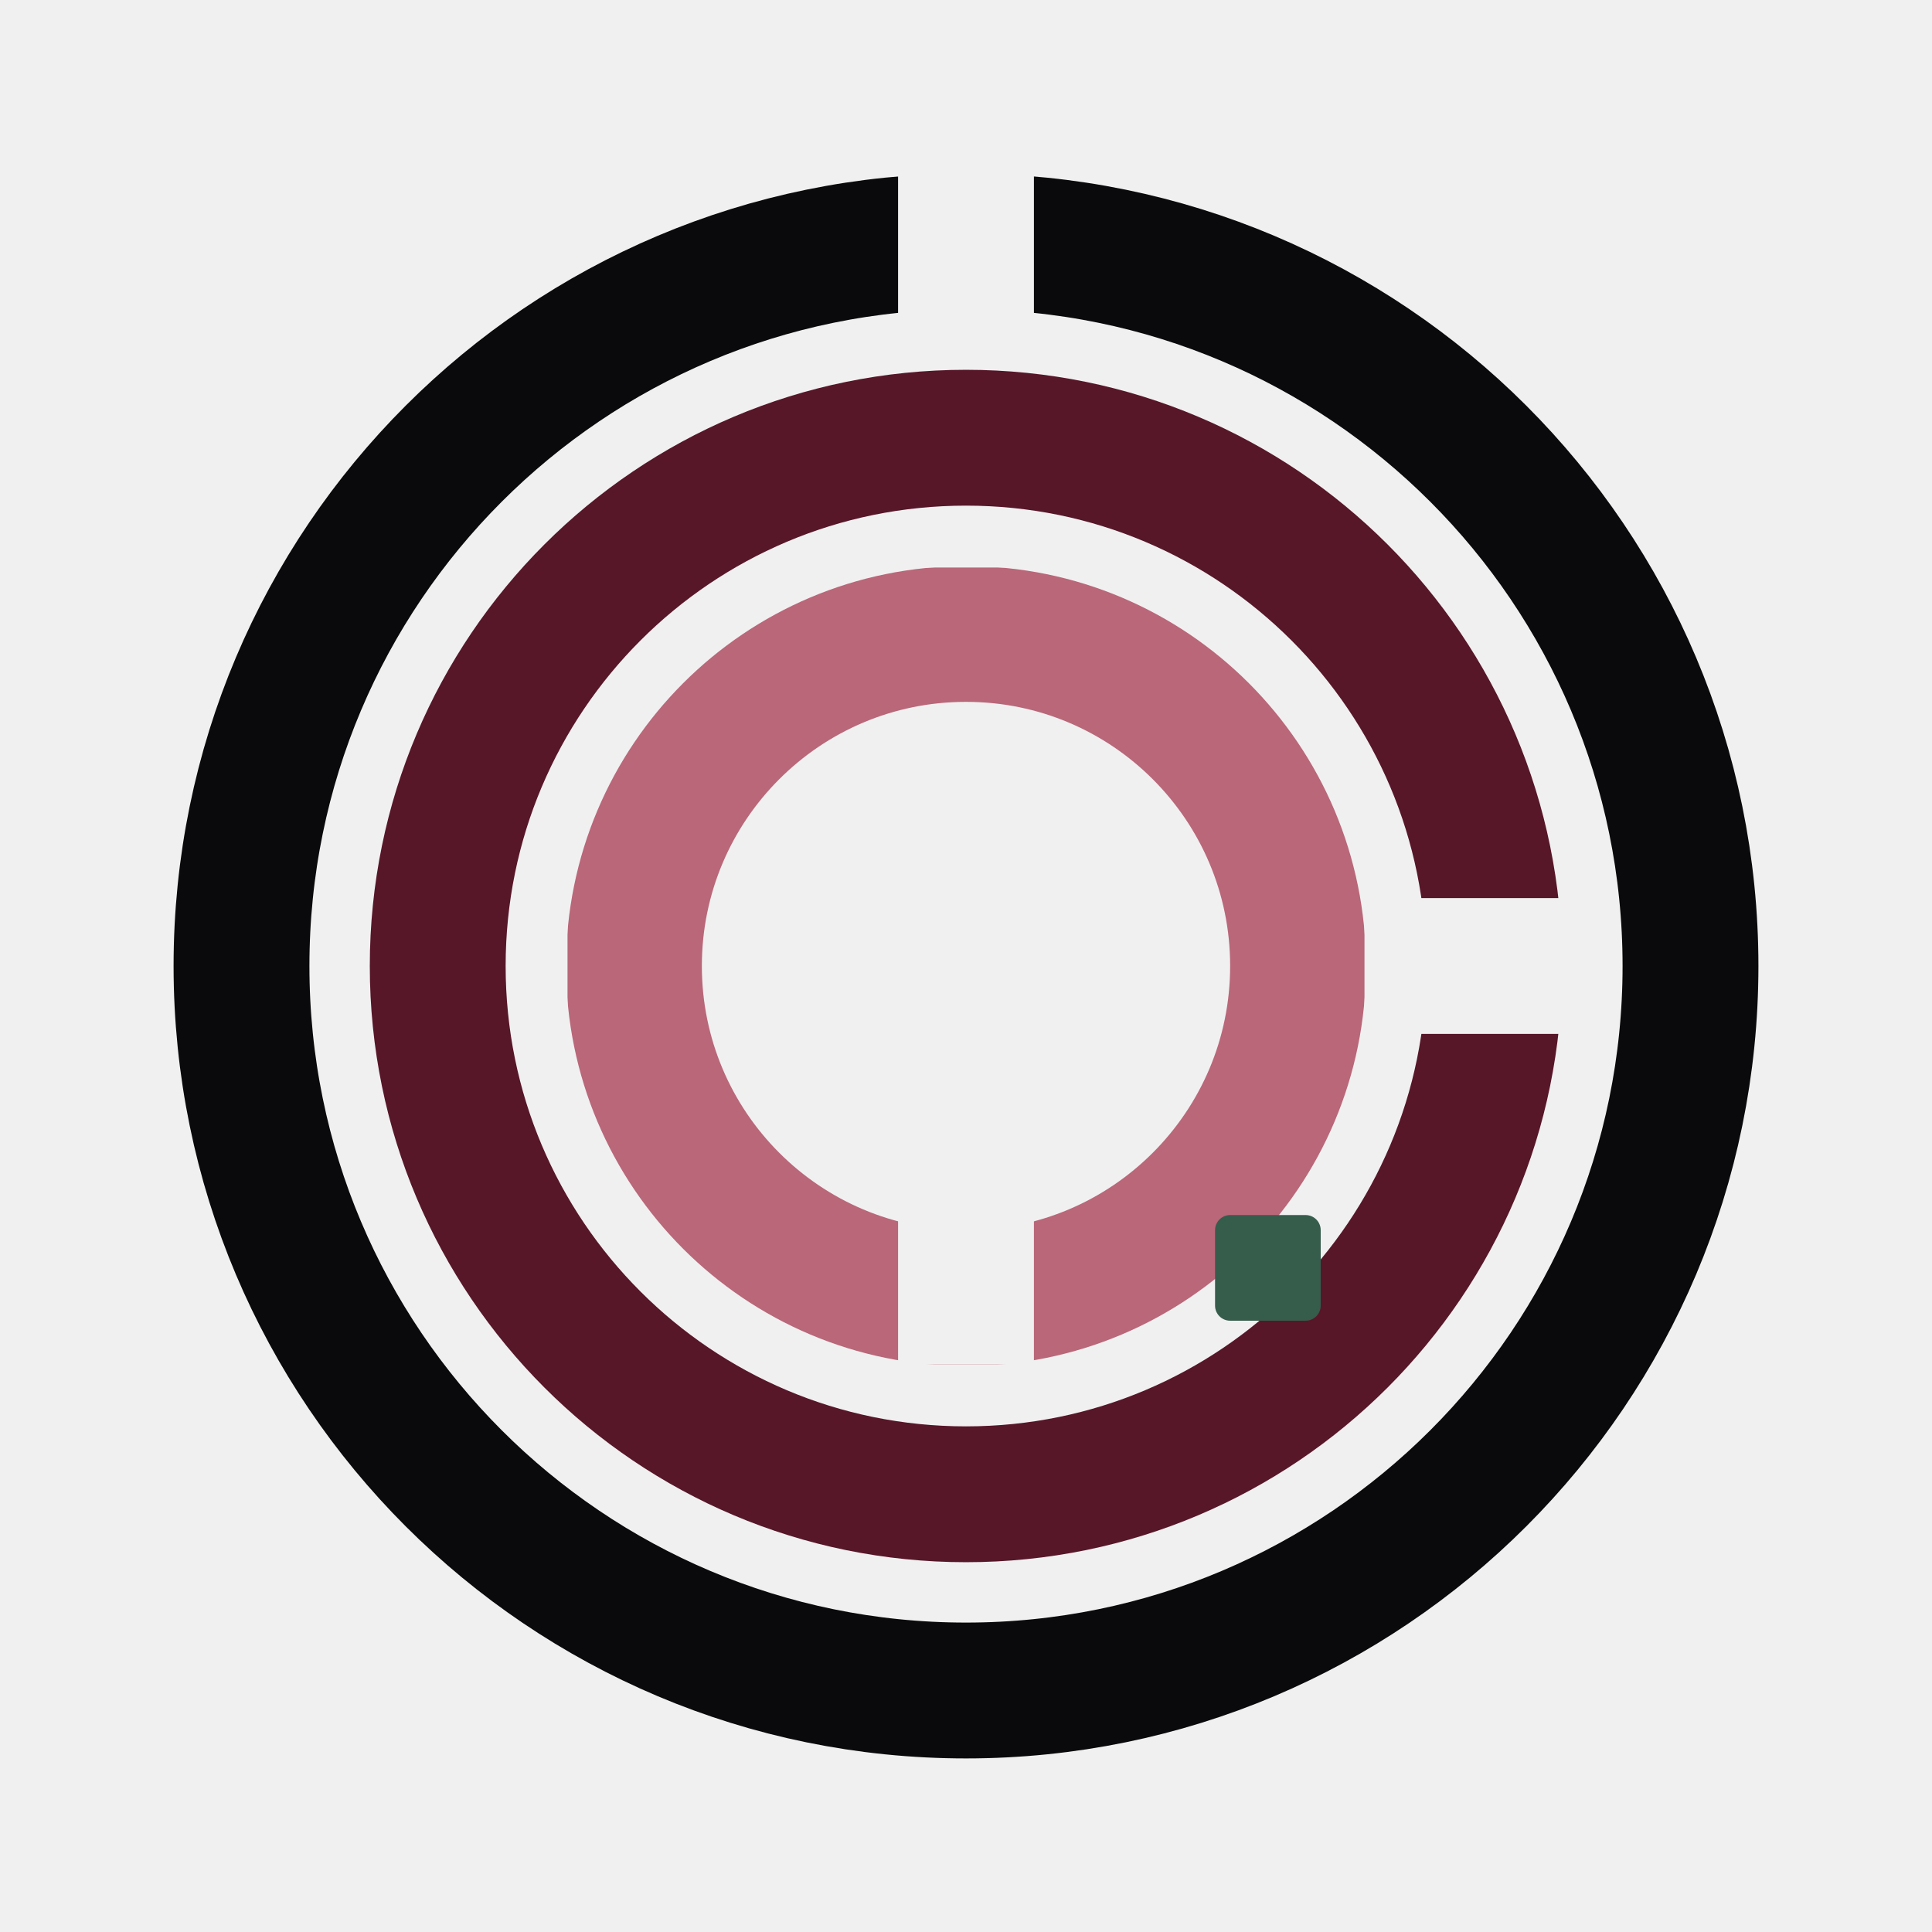
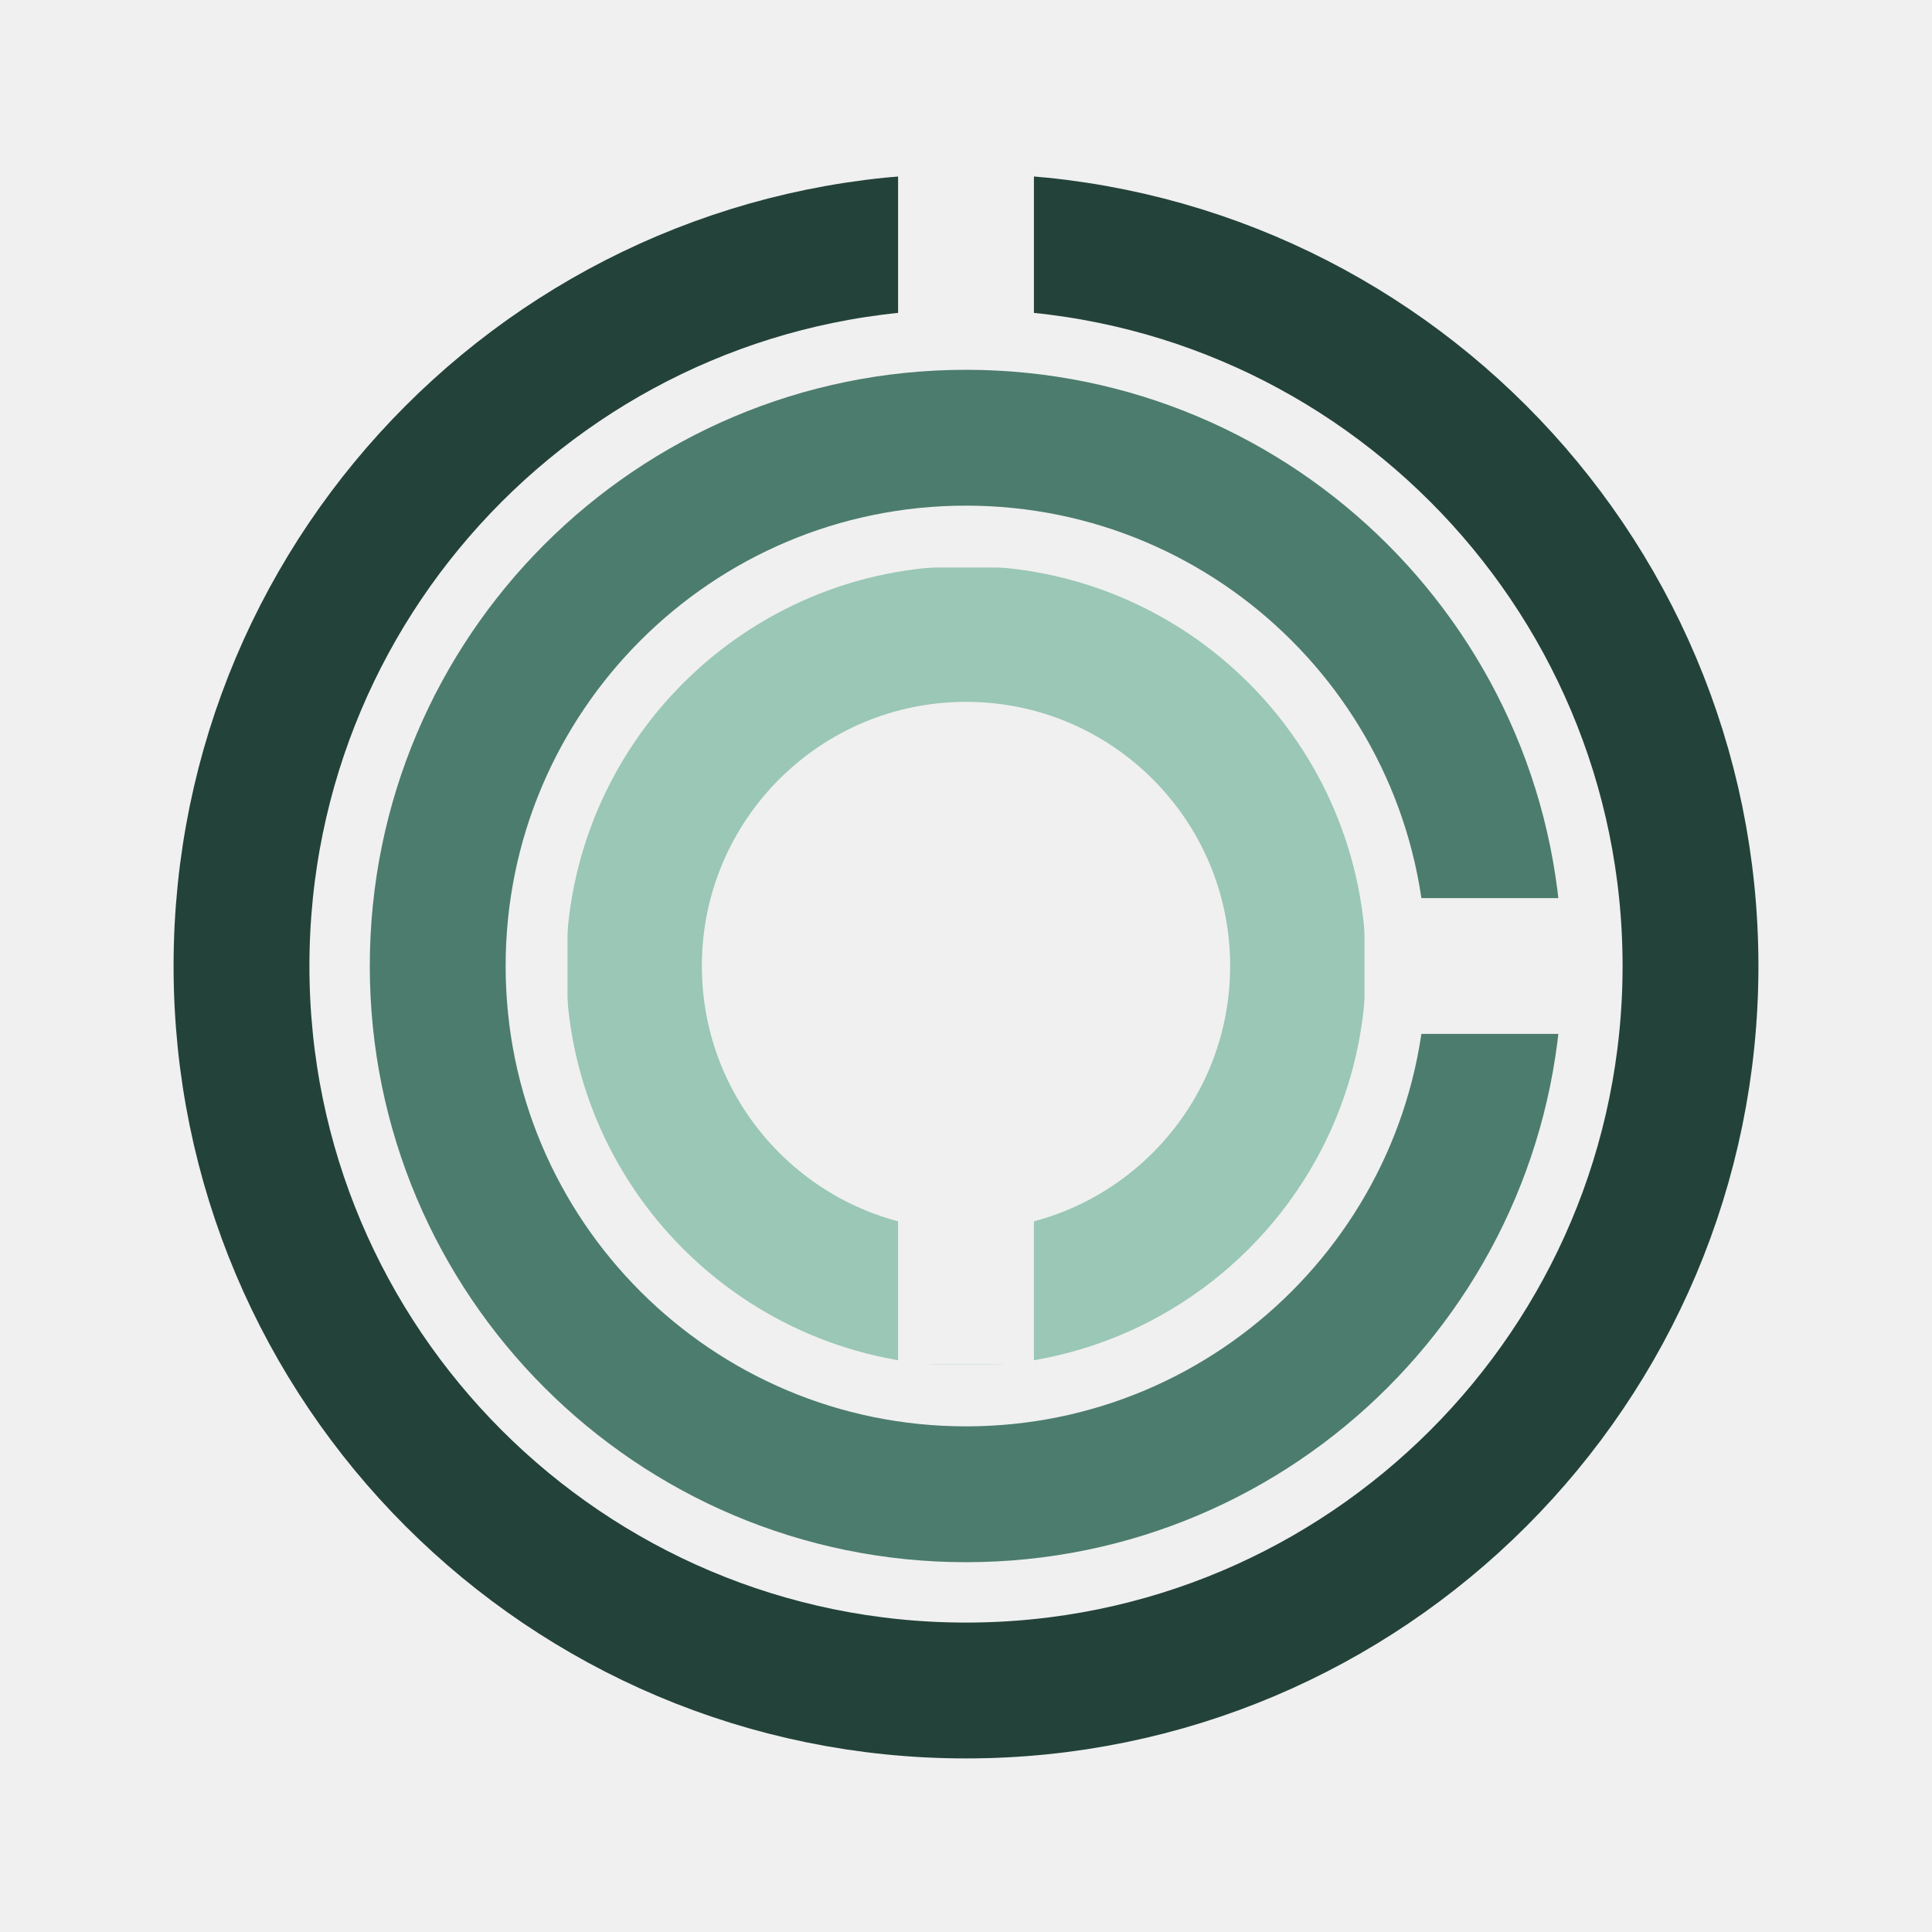
<svg xmlns="http://www.w3.org/2000/svg" viewBox="0 0 256 256" role="img" aria-labelledby="title desc">
  <style>
-     .outer { stroke: #0A0A0C; }
-     .middle { stroke: #571729; }
-     .inner { stroke: #B96779; }
-     .node { fill: #365C4C; }
+     .outer { stroke: #23423A; }
+     .middle { stroke: #4C7C6D; }
+     .inner { stroke: #9AC7B6; }
    @media (prefers-color-scheme: dark) {
-       .outer { stroke: #571729; }
-       .middle { stroke: #8F3048; }
-       .inner { stroke: #B96779; }
-       .node { fill: #F3ECE8; }
+       .outer { stroke: #23423A; }
+       .middle { stroke: #4C7C6D; }
+       .inner { stroke: #9AC7B6; }
    }
  </style>
  <defs>
    <mask id="outer-notch">
      <rect width="256" height="256" fill="white" />
      <rect x="119" y="18" width="18" height="28" fill="black" />
    </mask>
    <mask id="middle-notch">
      <rect width="256" height="256" fill="white" />
      <rect x="186" y="119" width="30" height="18" fill="black" />
    </mask>
    <mask id="inner-notch">
      <rect width="256" height="256" fill="white" />
      <rect x="119" y="160" width="18" height="30" fill="black" />
    </mask>
  </defs>
  <g fill="none" stroke-width="18">
    <circle class="outer" cx="128" cy="128" r="96" mask="url(#outer-notch)" />
    <circle class="middle" cx="128" cy="128" r="70" mask="url(#middle-notch)" />
    <circle class="inner" cx="128" cy="128" r="44" mask="url(#inner-notch)" />
  </g>
-   <rect class="node" x="161" y="161" width="14" height="14" rx="2" />
</svg>
